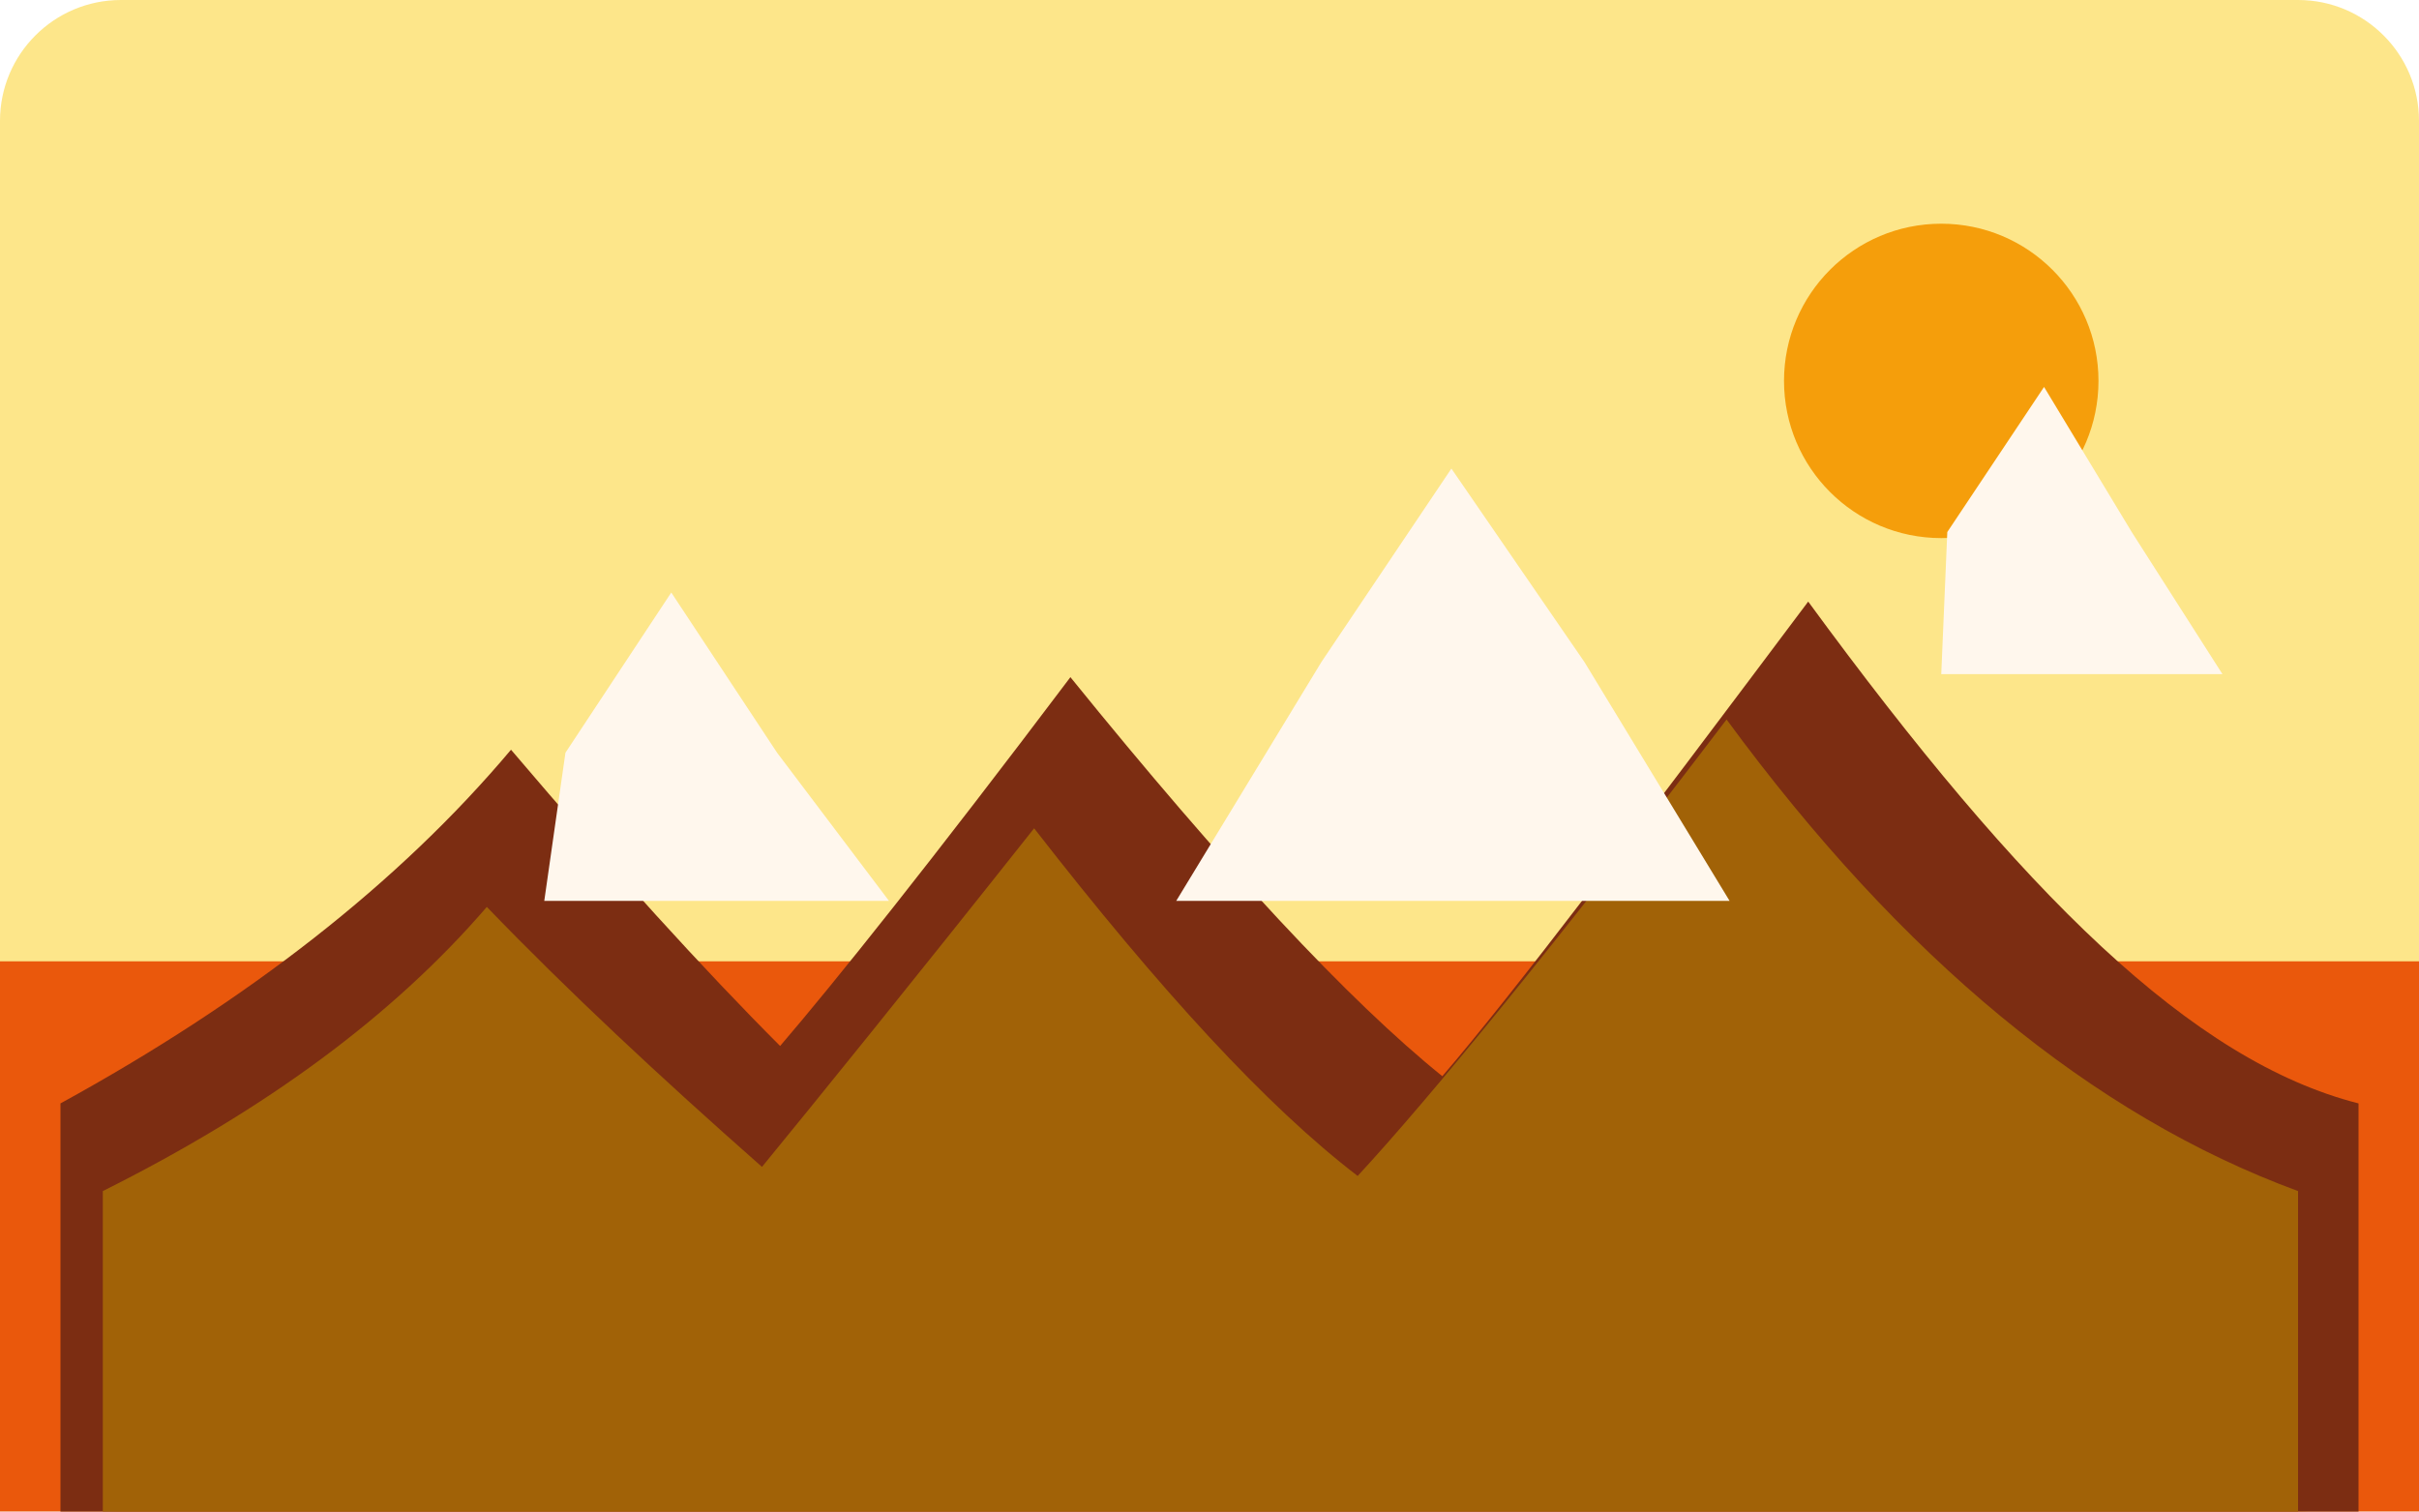
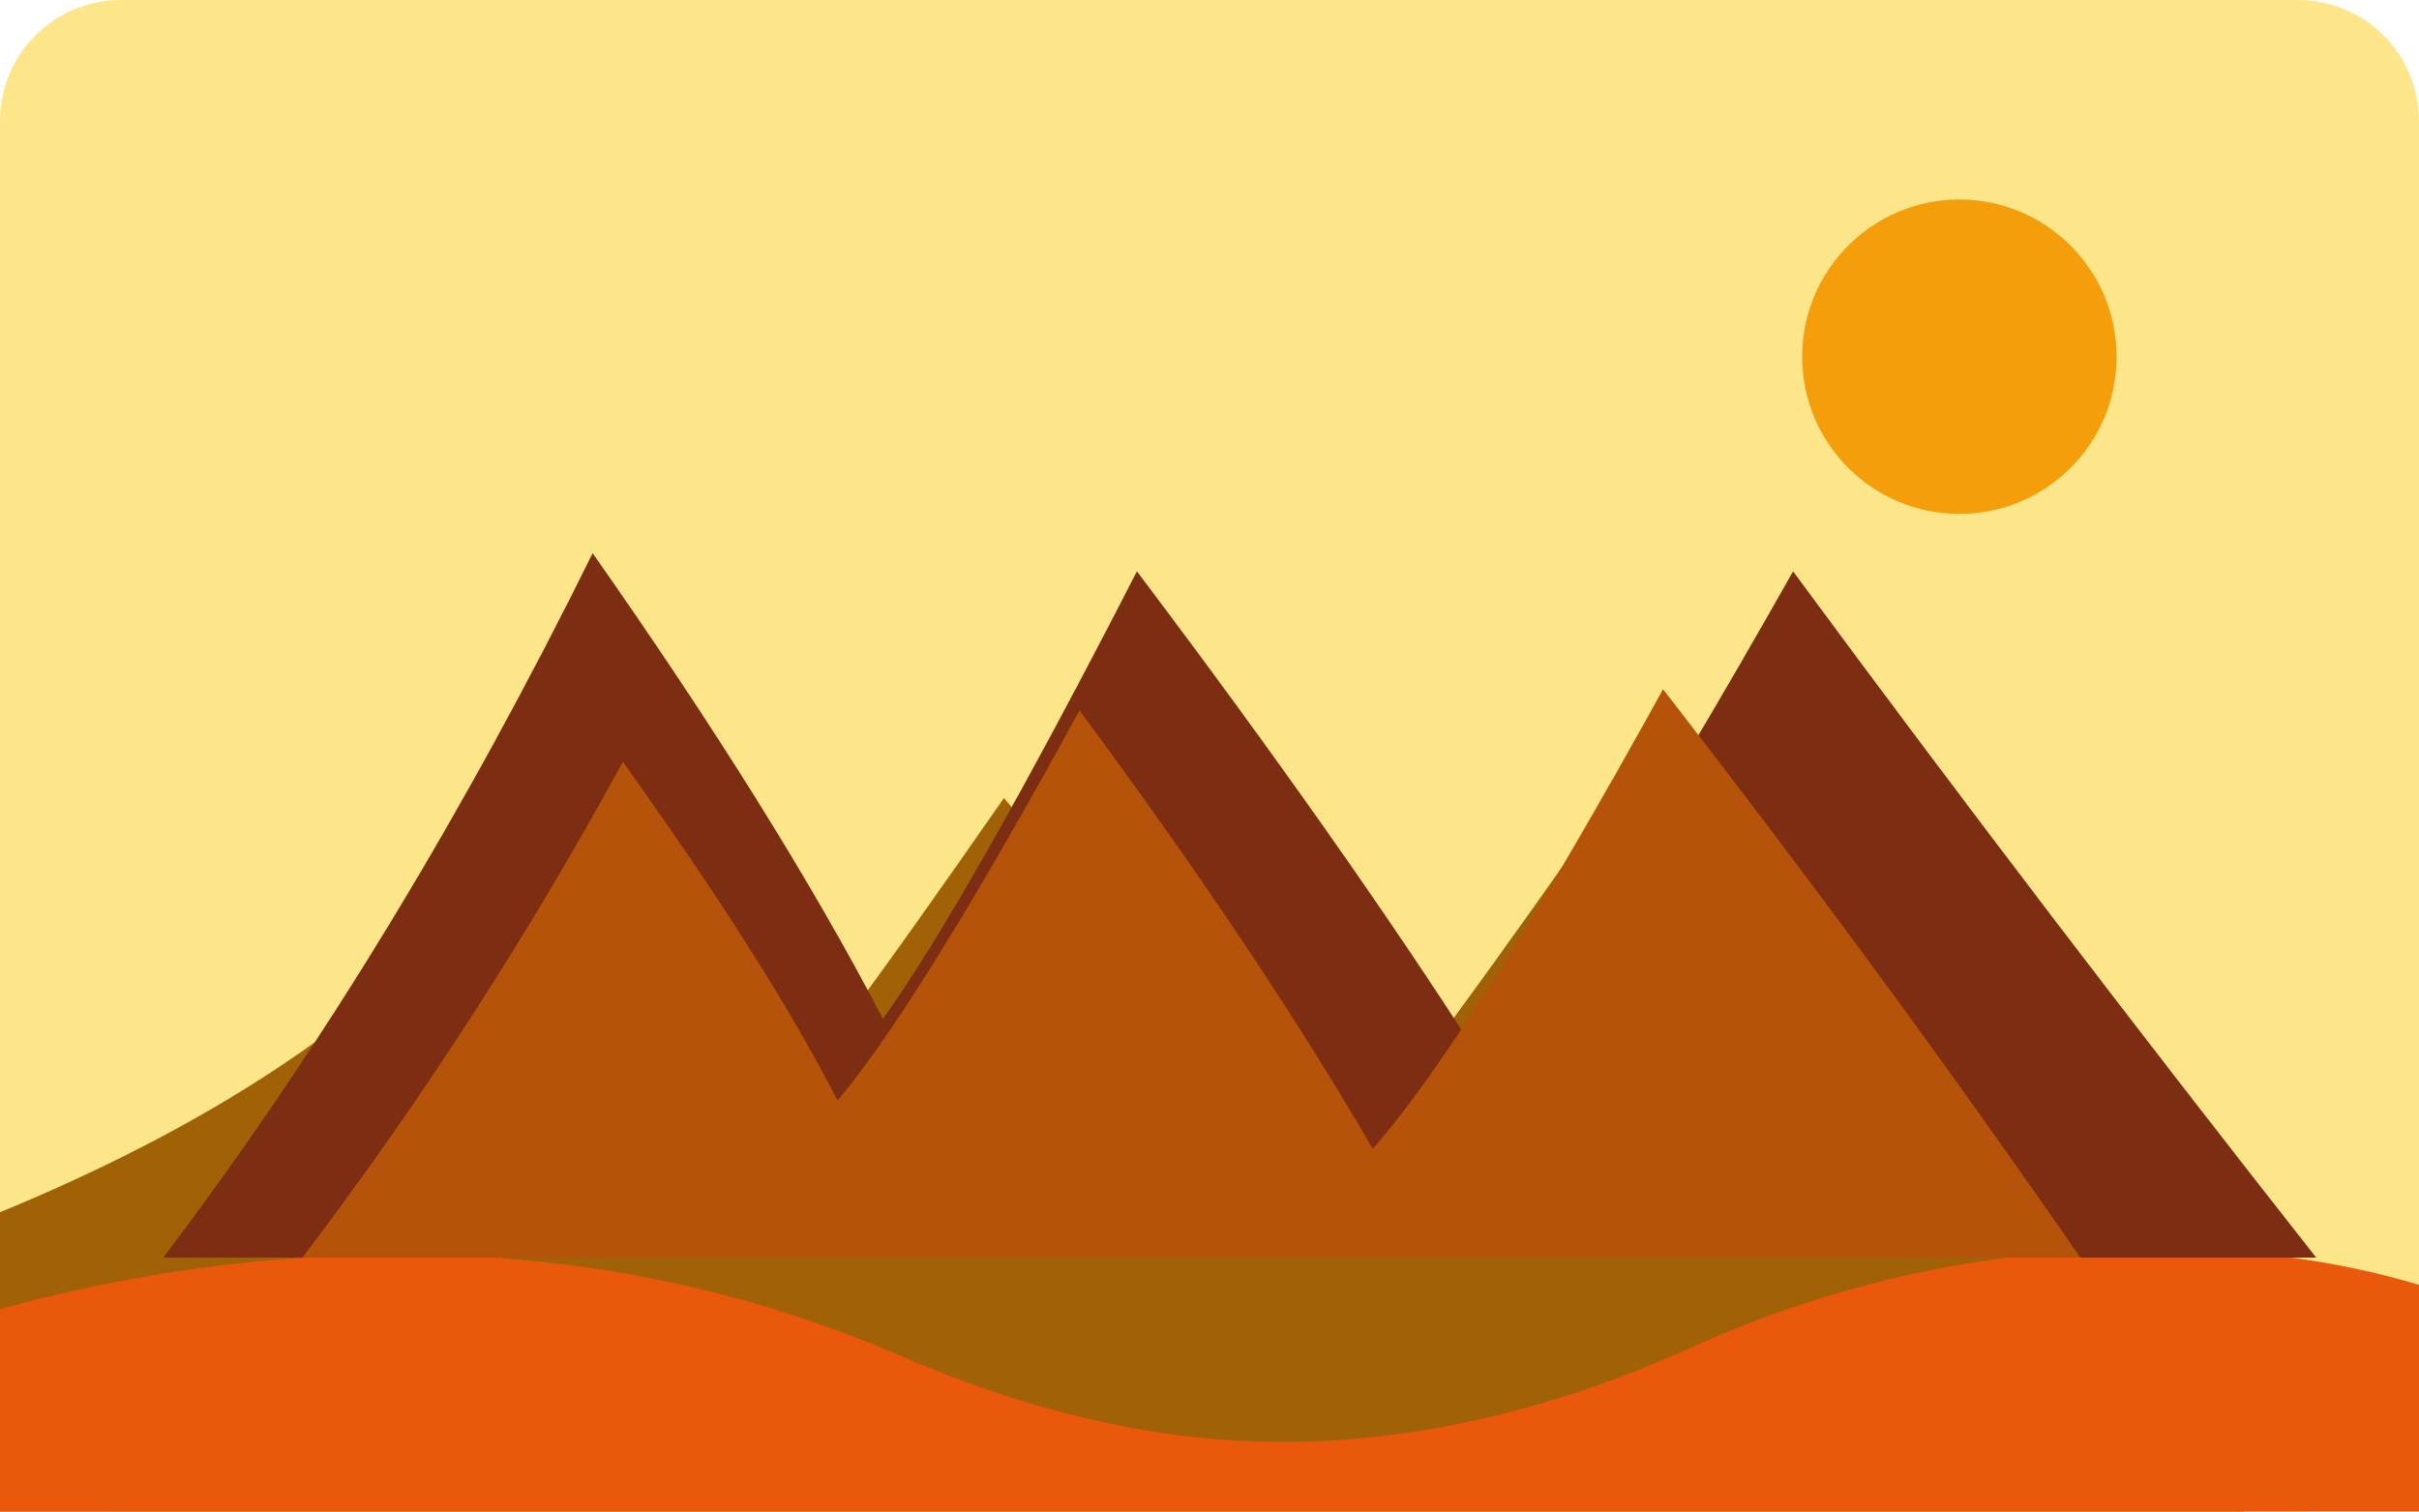
<svg xmlns="http://www.w3.org/2000/svg" viewBox="0 0 800 500" fill="none">
  <rect width="800" height="500" rx="40" fill="#FDE68A" />
-   <rect y="318" width="800" height="182" fill="#EA580C" />
-   <circle cx="642" cy="126" r="52" fill="#F59E0B" />
-   <path d="M20 365c62-34 112-73 149-117 34 40 64 73 89 98 18-21 50-61 96-122 51 63 92 107 123 132 24-28 64-81 121-157 71 97 127 152 182 166v135H20V365Z" fill="#7C2D12" />
-   <path d="M34 394c54-27 96-58 127-94 27 28 57 56 91 86 18-22 48-59 90-112 42 54 77 92 107 115 24-26 65-76 122-151 58 79 121 131 189 156v106H34v-106Z" fill="#A16207" />
-   <path d="M187 249 222 196l35 53 37 49h-114l7-49Z" fill="#FFF7ED" />
-   <path d="m437 219 43-64 44 64 48 79H389l48-79Z" fill="#FFF7ED" />
-   <path d="m644 176 32-48 29 48 30 47h-93l2-47Z" fill="#FFF7ED" />
+   <circle cx="648" cy="118" r="52" fill="#F59E0B" />
+   <path d="M0 401c68-28 120-62 157-103 26 27 54 56 85 86 20-21 49-61 90-120 34 39 70 81 109 124 19-22 52-67 100-136 57 76 124 126 201 149v99H0v-99Z" fill="#A16207" />
+   <path d="M0 433c44-12 88-18 133-18 58 0 113 11 166 34 44 19 86 28 125 28 45 0 91-11 137-32 47-21 97-32 151-32 32 0 61 4 88 12v75H0v-67Z" fill="#EA580C" />
+   <path d="M54 416c53-70 100-148 142-233 40 57 72 108 96 154 18-25 46-74 84-148 46 61 84 115 114 162 20-23 55-77 103-162 56 76 114 152 173 227H54Z" fill="#7C2D12" />
+   <path d="M100 416c41-54 76-109 106-164 30 42 54 79 71 112 17-20 44-63 80-129 40 54 72 102 97 145 22-25 54-76 96-152 45 58 91 120 138 188H100Z" fill="#B45309" />
</svg>
